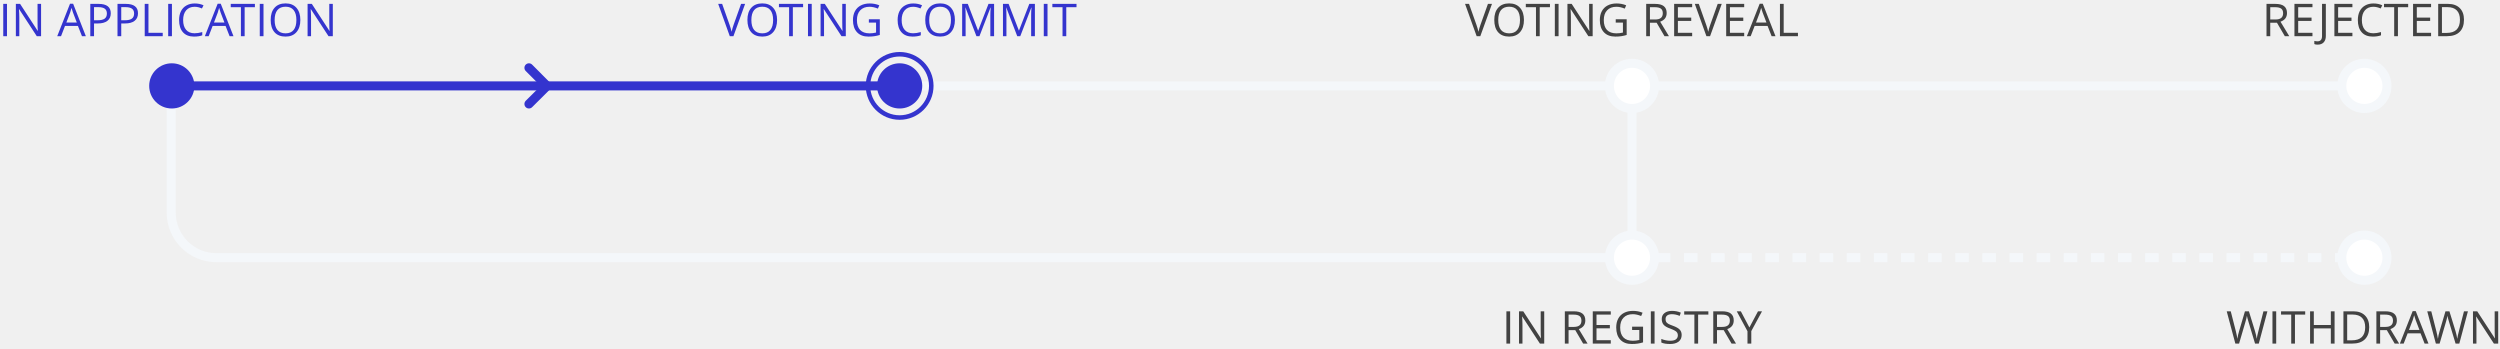
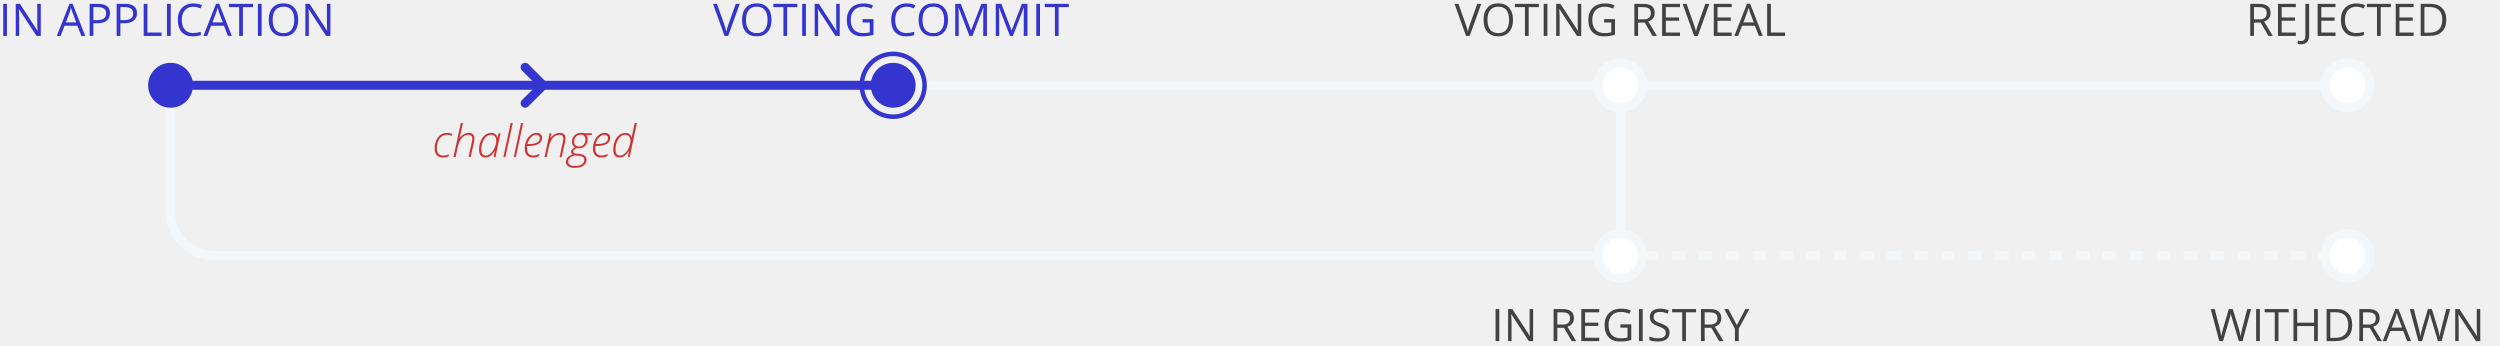
- <svg xmlns="http://www.w3.org/2000/svg" width="553px" height="77px" viewBox="0 0 553 77" version="1.1">
+ <svg xmlns="http://www.w3.org/2000/svg" width="557px" height="77px" viewBox="0 0 557 77" version="1.1">
  <defs />
  <g id="map_commit" stroke="none" stroke-width="1" fill="none" fill-rule="evenodd">
    <path d="M37.869,19.079 L37.869,47 C37.869,52.523 42.346,57 47.869,57 L361,57" id="Path-2" stroke="#F4F7FA" stroke-width="2" />
    <path d="M361,19 L361,58" id="Line-2" stroke="#F4F7FA" stroke-width="2" stroke-linecap="square" />
    <path d="M38,19 L199.501,19" id="Line-2" stroke="#3434CE" stroke-width="2" stroke-linecap="square" />
    <path d="M198.499,19 L361.501,19" id="Line-2" stroke="#F4F7FA" stroke-width="2" stroke-linecap="square" />
    <path d="M360.499,19 L522.5,19" id="Line-2" stroke="#F4F7FA" stroke-width="2" stroke-linecap="square" />
    <path d="M361.499,57 L522.504,57" id="Line-2" stroke="#F4F7FA" stroke-width="2" stroke-linecap="square" stroke-dasharray="1,5" />
    <circle id="Oval" fill="#3434CE" cx="38" cy="19" r="5" />
    <circle id="Oval-Copy" fill="#3434CE" cx="199" cy="19" r="5" />
    <circle id="Oval-Copy-2" stroke="#F4F7FA" stroke-width="2" fill="#FFFFFF" cx="361" cy="19" r="5" />
    <circle id="Oval-Copy-2" stroke="#F4F7FA" stroke-width="2" fill="#FFFFFF" cx="361" cy="57" r="5" />
    <circle id="Oval-Copy-3" stroke="#F4F7FA" stroke-width="2" fill="#FFFFFF" cx="523" cy="19" r="5" />
    <circle id="Oval-Copy-3" stroke="#F4F7FA" stroke-width="2" fill="#FFFFFF" cx="523" cy="57" r="5" />
    <text id="IN-APPLICATION" font-family="Open Sans, sans-serif" font-size="10" font-weight="500" fill="#3434CE">
      <tspan x="-0.267" y="8">IN APPLICATION</tspan>
    </text>
    <text id="VOTING-COMMIT" font-family="Open Sans, sans-serif" font-size="10" font-weight="500" fill="#3434CE">
      <tspan x="158.863" y="8">VOTING COMMIT</tspan>
    </text>
+     <text id="challenged" font-family="Open Sans, sans-serif" font-size="10" font-style="italic" font-weight="300" fill="#CE3434">
+       <tspan x="96.332" y="35">challenged</tspan>
+     </text>
    <text id="VOTING-REVEAL" font-family="Open Sans, sans-serif" font-size="10" font-weight="normal" fill="#424242">
      <tspan x="324.071" y="8">VOTING REVEAL</tspan>
    </text>
    <text id="IN-REGISTRY" font-family="Open Sans, sans-serif" font-size="10" font-weight="normal" fill="#424242">
      <tspan x="332.23" y="76">IN REGISTRY</tspan>
    </text>
    <text id="WITHDRAWN" font-family="Open Sans, sans-serif" font-size="10" font-weight="normal" fill="#424242">
      <tspan x="492.424" y="76">WITHDRAWN</tspan>
    </text>
    <text id="REJECTED" font-family="Open Sans, sans-serif" font-size="10" font-weight="normal" fill="#424242">
      <tspan x="500.366" y="8">REJECTED</tspan>
    </text>
    <polyline id="Path-3" stroke="#3434CE" stroke-width="2" stroke-linecap="round" stroke-linejoin="round" transform="translate(119, 19) rotate(-270) translate(-119, -19) " points="115 21 119.019 17 123 21" />
    <circle id="Oval-Copy-2" stroke="#3434CE" cx="199" cy="19" r="7" />
  </g>
</svg>
